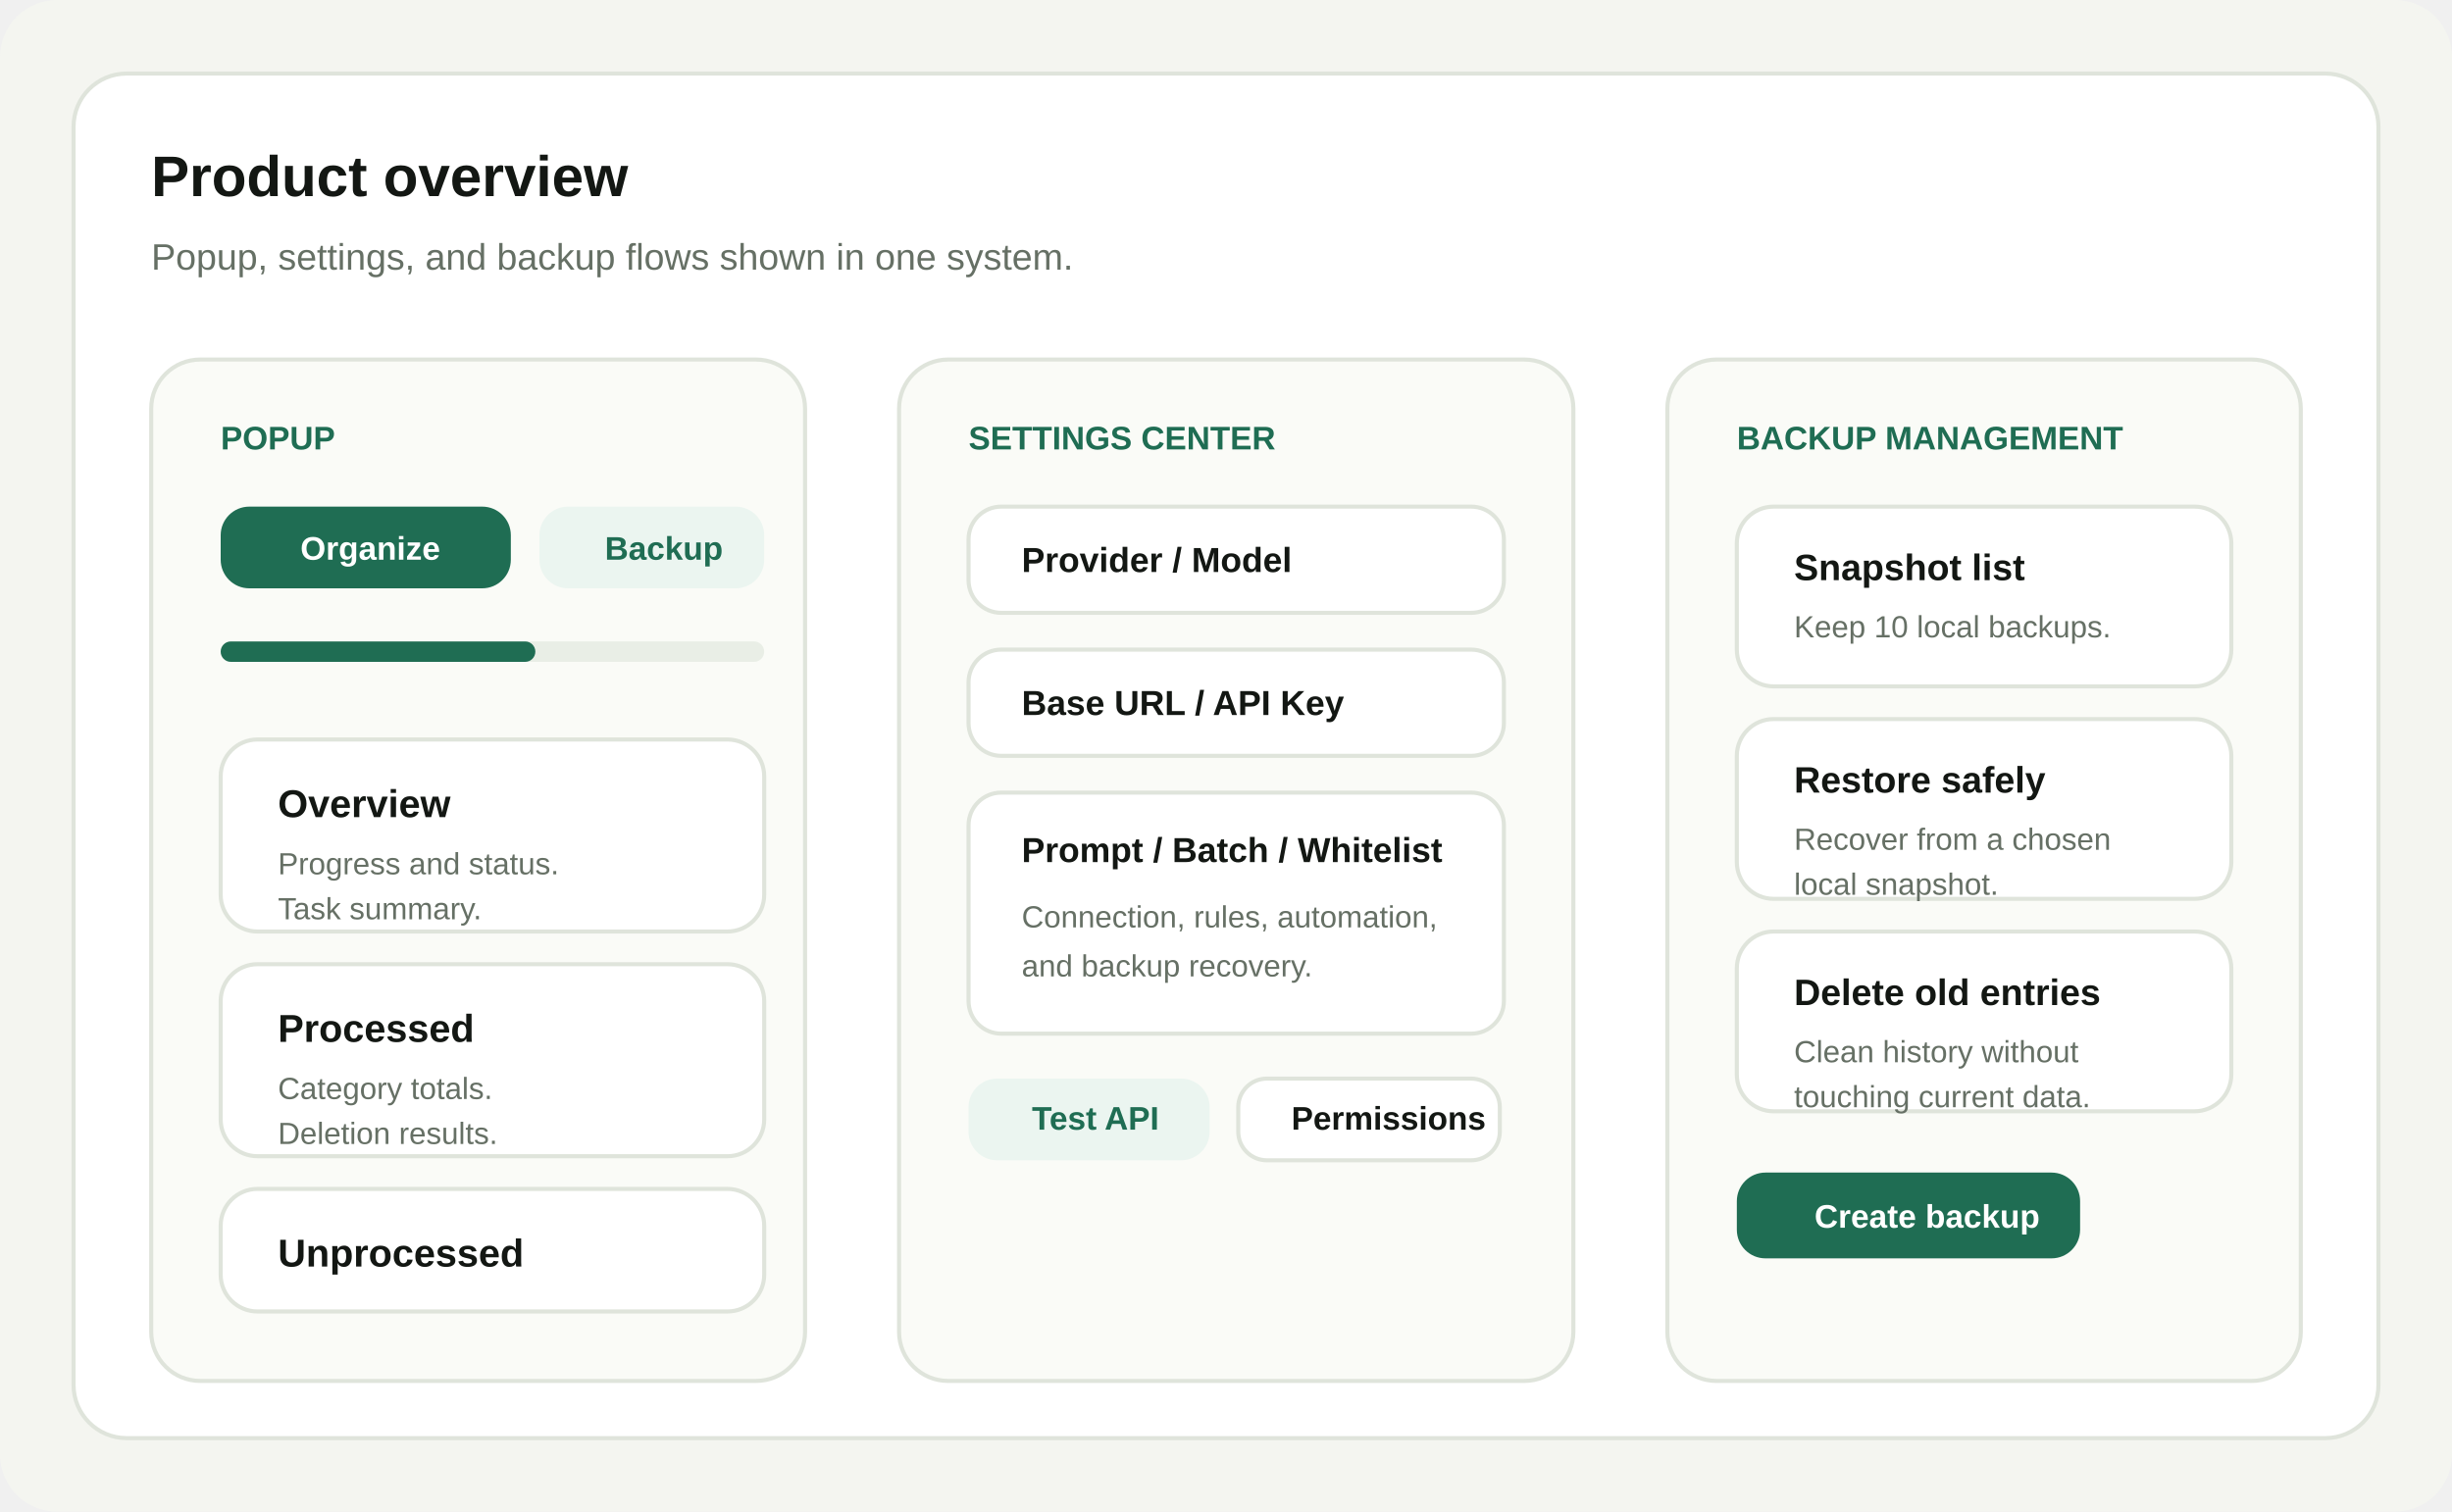
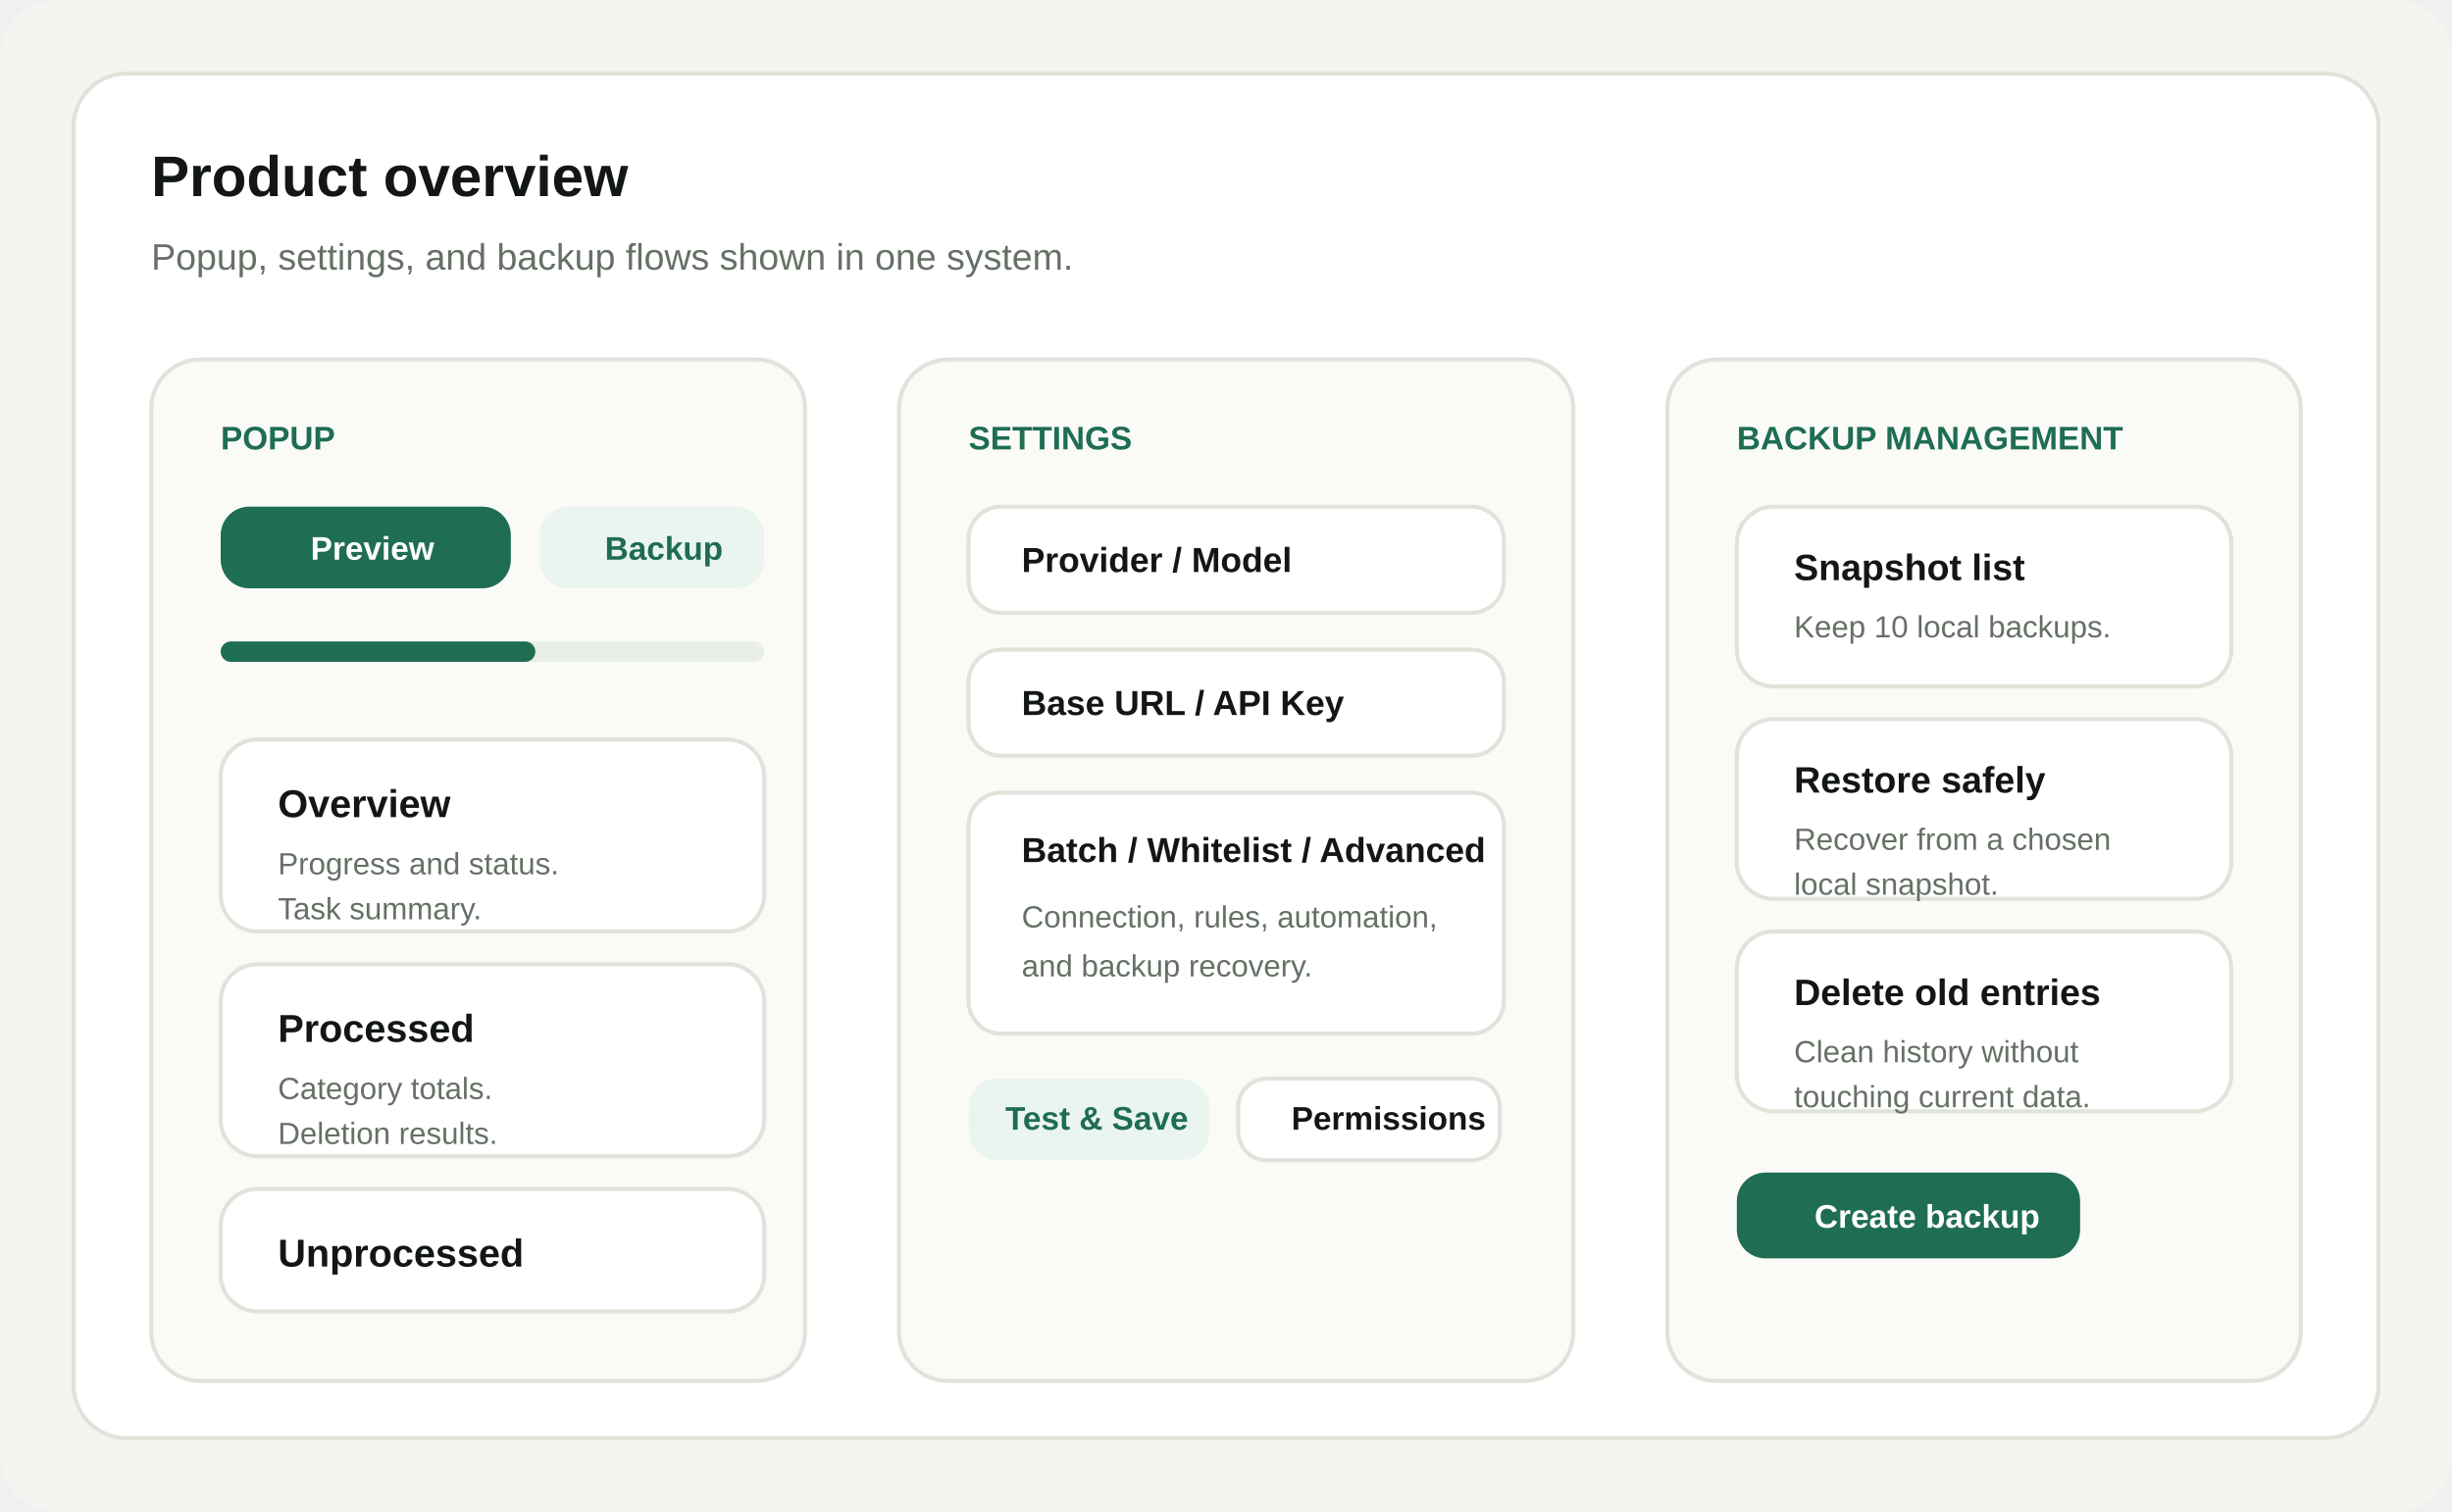
<svg xmlns="http://www.w3.org/2000/svg" width="1200" height="740" viewBox="0 0 1200 740" fill="none">
  <rect width="1200" height="740" rx="28" fill="#F4F5F0" />
  <rect x="36" y="36" width="1128" height="668" rx="26" fill="#FFFFFF" stroke="#DFE4DB" stroke-width="2" />
  <text x="74" y="96" fill="#131713" font-family="Arial, sans-serif" font-size="28" font-weight="700">Product overview</text>
  <text x="74" y="132" fill="#667065" font-family="Arial, sans-serif" font-size="18">Popup, settings, and backup flows shown in one system.</text>
  <rect x="74" y="176" width="320" height="500" rx="24" fill="#FAFBF7" stroke="#DFE4DB" stroke-width="2" />
  <rect x="440" y="176" width="330" height="500" rx="24" fill="#FAFBF7" stroke="#DFE4DB" stroke-width="2" />
  <rect x="816" y="176" width="310" height="500" rx="24" fill="#FAFBF7" stroke="#DFE4DB" stroke-width="2" />
  <text x="108" y="220" fill="#1F6D53" font-family="Arial, sans-serif" font-size="16" font-weight="700">POPUP</text>
-   <text x="474" y="220" fill="#1F6D53" font-family="Arial, sans-serif" font-size="16" font-weight="700">SETTINGS CENTER</text>
+   <text x="474" y="220" fill="#1F6D53" font-family="Arial, sans-serif" font-size="16" font-weight="700">SETTINGS</text>
  <text x="850" y="220" fill="#1F6D53" font-family="Arial, sans-serif" font-size="16" font-weight="700">BACKUP MANAGEMENT</text>
  <rect x="108" y="248" width="142" height="40" rx="14" fill="#1F6D53" />
  <rect x="264" y="248" width="110" height="40" rx="14" fill="#EBF5F0" />
-   <text x="147" y="274" fill="#FFFFFF" font-family="Arial, sans-serif" font-size="16" font-weight="700">Organize</text>
+   <text x="152" y="274" fill="#FFFFFF" font-family="Arial, sans-serif" font-size="16" font-weight="700">Preview</text>
  <text x="296" y="274" fill="#1F6D53" font-family="Arial, sans-serif" font-size="16" font-weight="700">Backup</text>
  <rect x="108" y="314" width="266" height="10" rx="5" fill="#E9EEE6" />
  <rect x="108" y="314" width="154" height="10" rx="5" fill="#1F6D53" />
  <rect x="108" y="362" width="266" height="94" rx="18" fill="#FFFFFF" stroke="#DFE4DB" stroke-width="2" />
  <rect x="108" y="472" width="266" height="94" rx="18" fill="#FFFFFF" stroke="#DFE4DB" stroke-width="2" />
  <rect x="108" y="582" width="266" height="60" rx="18" fill="#FFFFFF" stroke="#DFE4DB" stroke-width="2" />
  <text x="136" y="400" fill="#131713" font-family="Arial, sans-serif" font-size="19" font-weight="700">Overview</text>
  <text x="136" y="428" fill="#667065" font-family="Arial, sans-serif" font-size="15">Progress and status.</text>
  <text x="136" y="450" fill="#667065" font-family="Arial, sans-serif" font-size="15">Task summary.</text>
  <text x="136" y="510" fill="#131713" font-family="Arial, sans-serif" font-size="19" font-weight="700">Processed</text>
  <text x="136" y="538" fill="#667065" font-family="Arial, sans-serif" font-size="15">Category totals.</text>
  <text x="136" y="560" fill="#667065" font-family="Arial, sans-serif" font-size="15">Deletion results.</text>
  <text x="136" y="620" fill="#131713" font-family="Arial, sans-serif" font-size="19" font-weight="700">Unprocessed</text>
  <rect x="474" y="248" width="262" height="52" rx="16" fill="#FFFFFF" stroke="#DFE4DB" stroke-width="2" />
  <rect x="474" y="318" width="262" height="52" rx="16" fill="#FFFFFF" stroke="#DFE4DB" stroke-width="2" />
  <rect x="474" y="388" width="262" height="118" rx="16" fill="#FFFFFF" stroke="#DFE4DB" stroke-width="2" />
  <rect x="474" y="528" width="118" height="40" rx="14" fill="#EBF5F0" />
  <rect x="606" y="528" width="128" height="40" rx="14" fill="#FFFFFF" stroke="#DFE4DB" stroke-width="2" />
  <text x="500" y="280" fill="#131713" font-family="Arial, sans-serif" font-size="17" font-weight="700">Provider / Model</text>
  <text x="500" y="350" fill="#131713" font-family="Arial, sans-serif" font-size="17" font-weight="700">Base URL / API Key</text>
-   <text x="500" y="422" fill="#131713" font-family="Arial, sans-serif" font-size="17" font-weight="700">Prompt / Batch / Whitelist</text>
+   <text x="500" y="422" fill="#131713" font-family="Arial, sans-serif" font-size="17" font-weight="700">Batch / Whitelist / Advanced</text>
  <text x="500" y="454" fill="#667065" font-family="Arial, sans-serif" font-size="15">Connection, rules, automation,</text>
  <text x="500" y="478" fill="#667065" font-family="Arial, sans-serif" font-size="15">and backup recovery.</text>
-   <text x="505" y="553" fill="#1F6D53" font-family="Arial, sans-serif" font-size="16" font-weight="700">Test API</text>
+   <text x="492" y="553" fill="#1F6D53" font-family="Arial, sans-serif" font-size="16" font-weight="700">Test &amp; Save</text>
  <text x="632" y="553" fill="#131713" font-family="Arial, sans-serif" font-size="16" font-weight="700">Permissions</text>
  <rect x="850" y="248" width="242" height="88" rx="18" fill="#FFFFFF" stroke="#DFE4DB" stroke-width="2" />
  <rect x="850" y="352" width="242" height="88" rx="18" fill="#FFFFFF" stroke="#DFE4DB" stroke-width="2" />
  <rect x="850" y="456" width="242" height="88" rx="18" fill="#FFFFFF" stroke="#DFE4DB" stroke-width="2" />
  <rect x="850" y="574" width="168" height="42" rx="14" fill="#1F6D53" />
  <text x="878" y="284" fill="#131713" font-family="Arial, sans-serif" font-size="18" font-weight="700">Snapshot list</text>
  <text x="878" y="312" fill="#667065" font-family="Arial, sans-serif" font-size="15">Keep 10 local backups.</text>
  <text x="878" y="388" fill="#131713" font-family="Arial, sans-serif" font-size="18" font-weight="700">Restore safely</text>
  <text x="878" y="416" fill="#667065" font-family="Arial, sans-serif" font-size="15">Recover from a chosen</text>
  <text x="878" y="438" fill="#667065" font-family="Arial, sans-serif" font-size="15">local snapshot.</text>
  <text x="878" y="492" fill="#131713" font-family="Arial, sans-serif" font-size="18" font-weight="700">Delete old entries</text>
  <text x="878" y="520" fill="#667065" font-family="Arial, sans-serif" font-size="15">Clean history without</text>
  <text x="878" y="542" fill="#667065" font-family="Arial, sans-serif" font-size="15">touching current data.</text>
  <text x="888" y="601" fill="#FFFFFF" font-family="Arial, sans-serif" font-size="16" font-weight="700">Create backup</text>
</svg>
